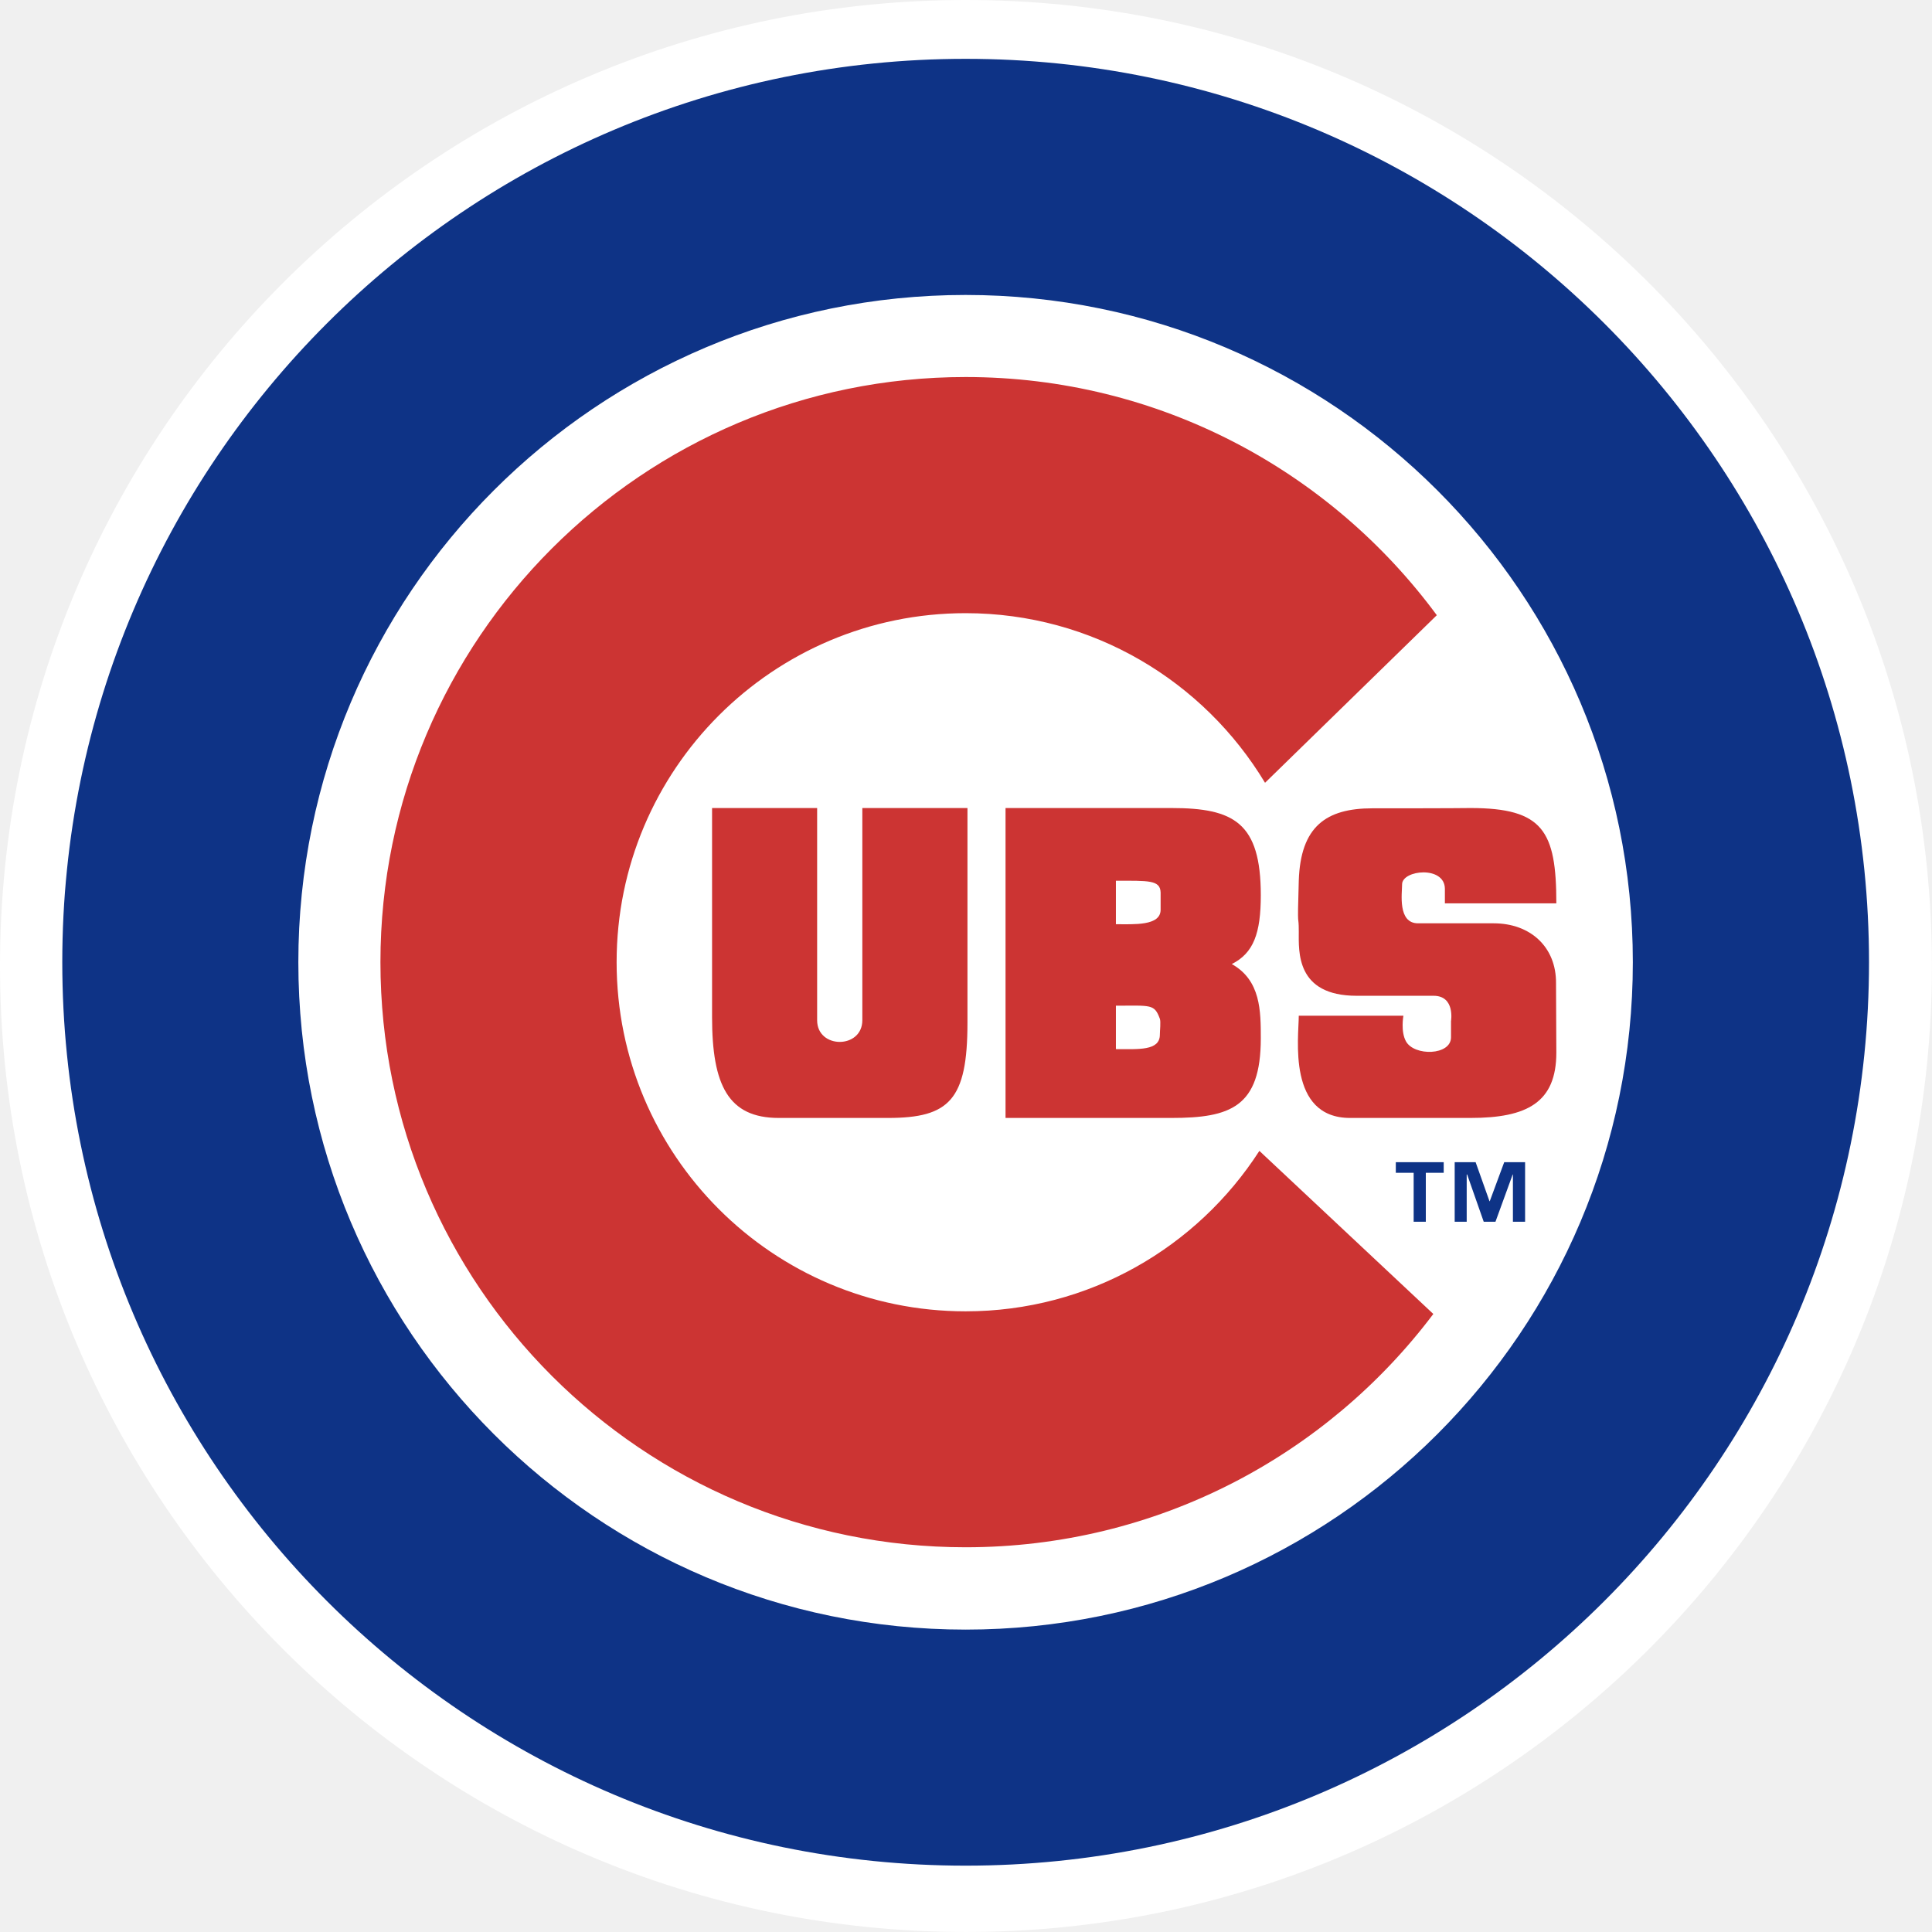
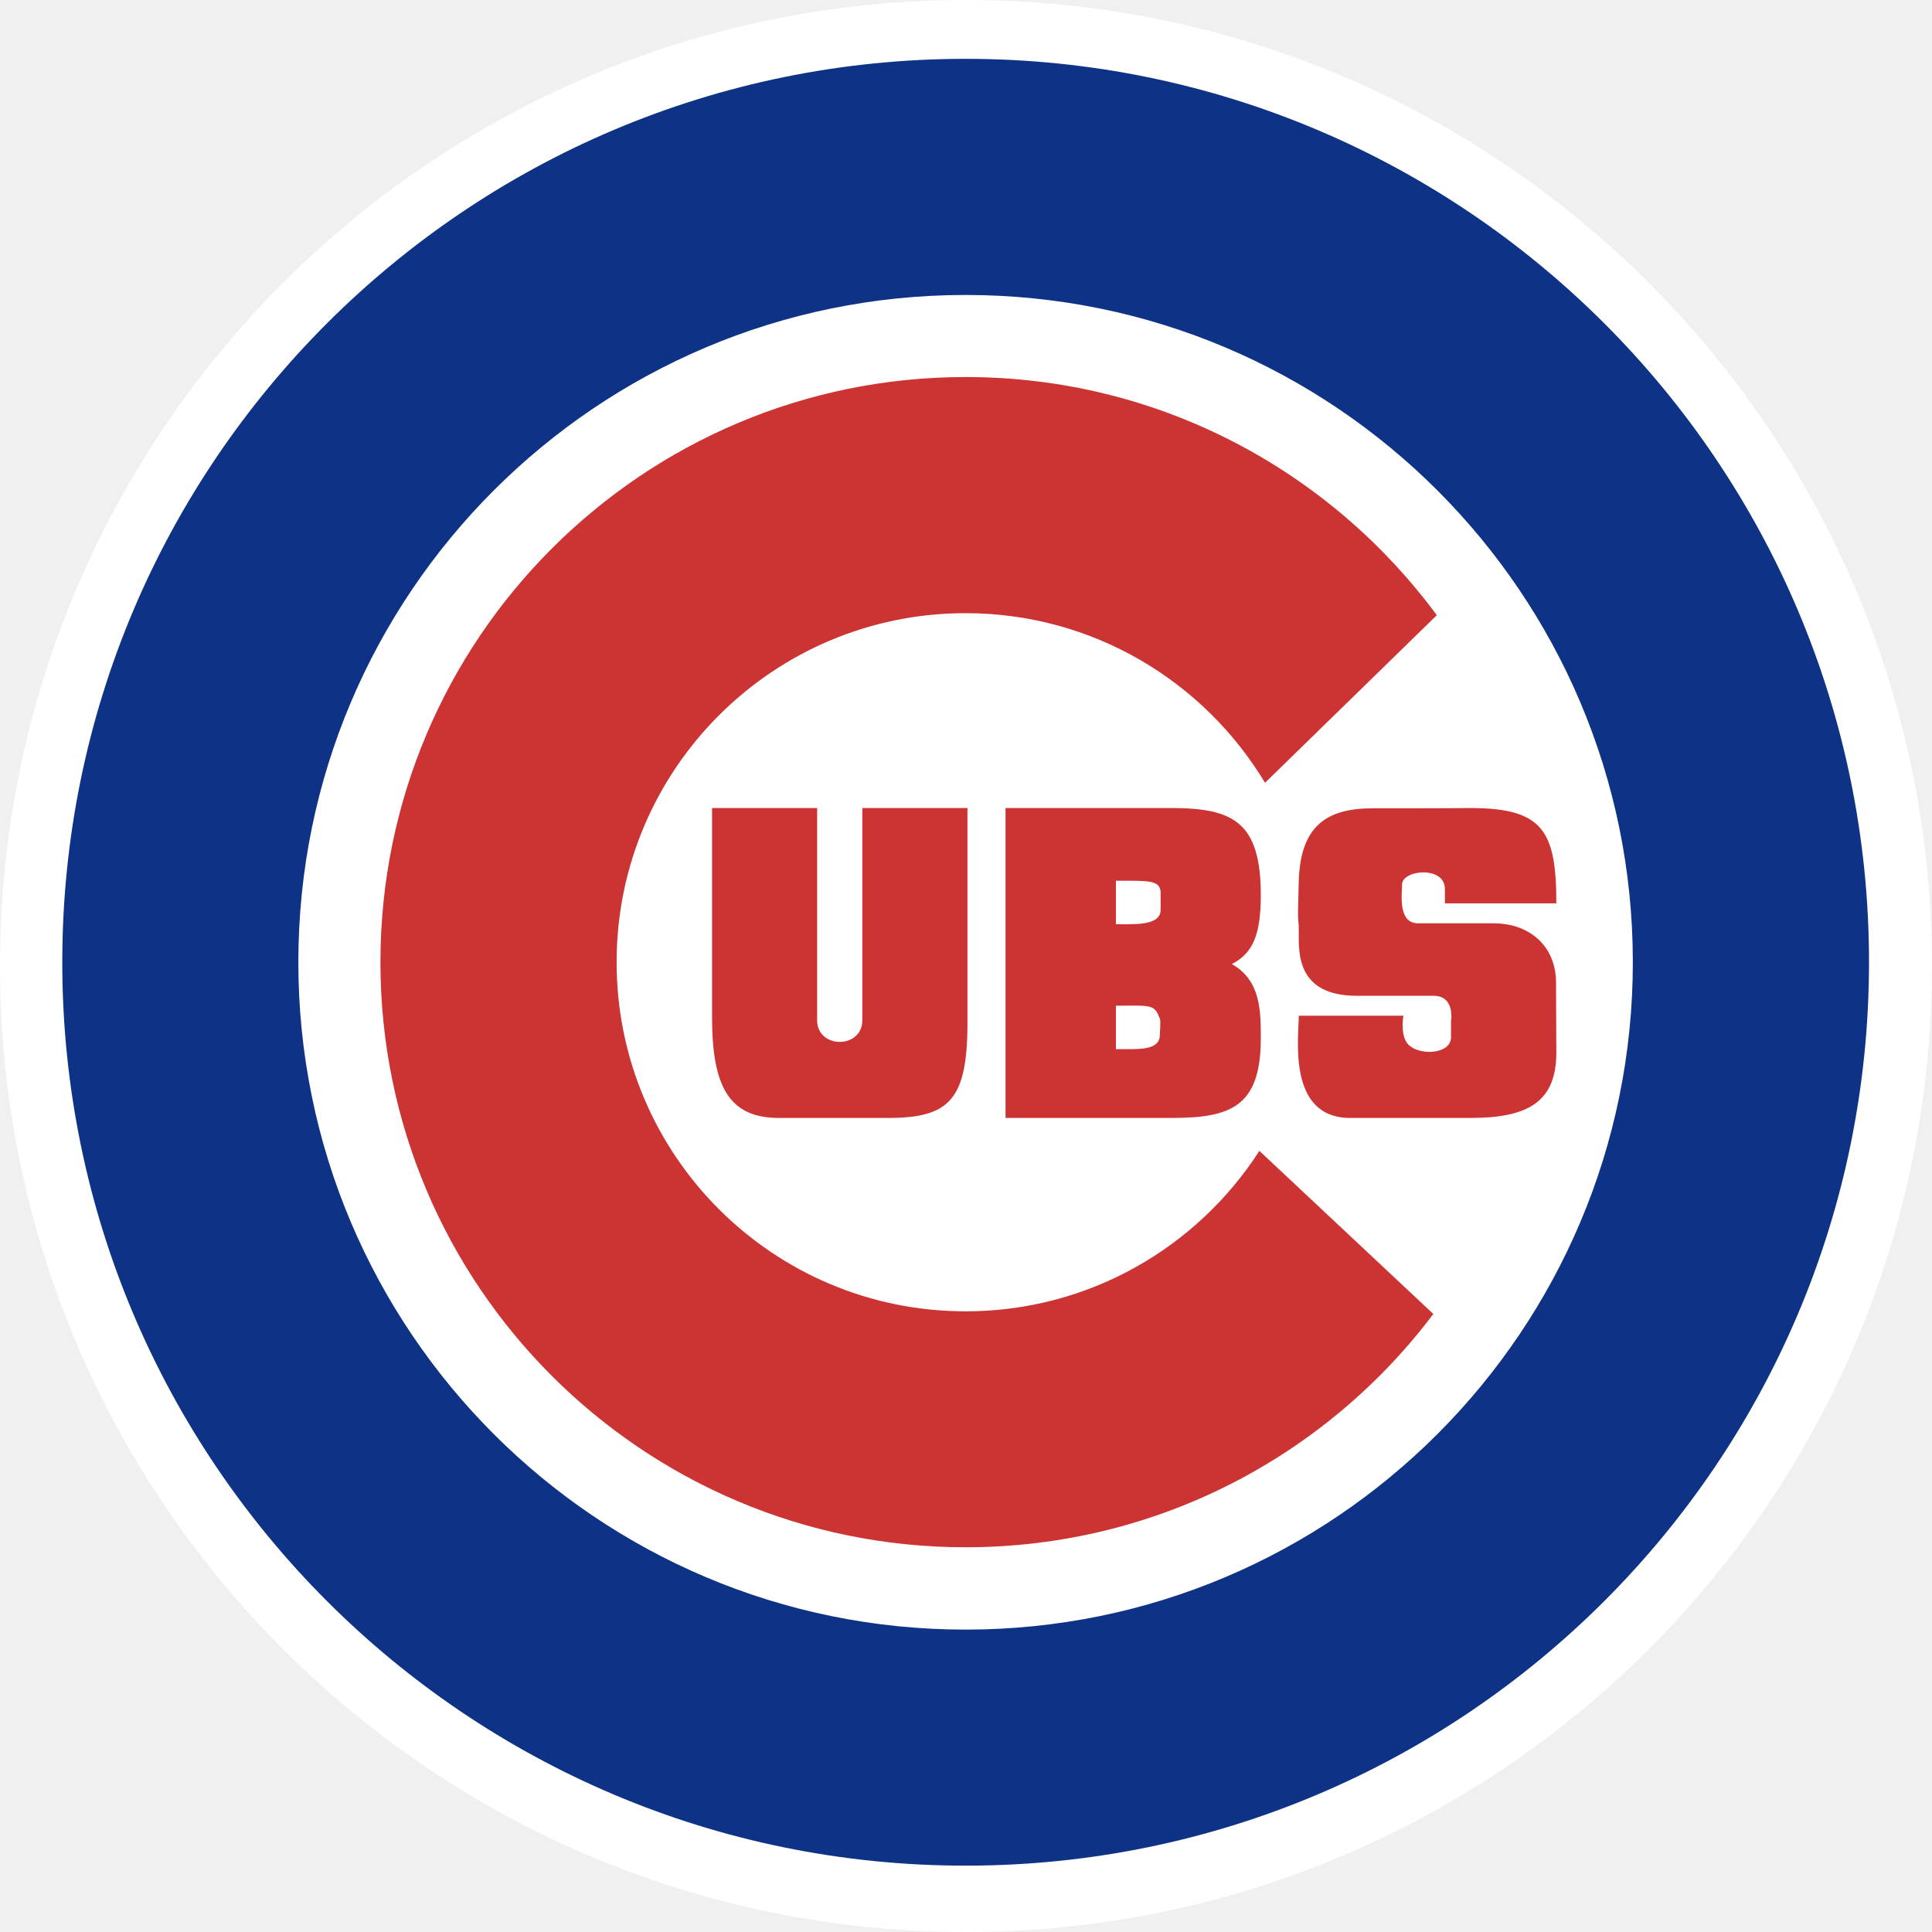
<svg xmlns="http://www.w3.org/2000/svg" viewBox="0 0 233.564 233.575">
  <path d="M0 116.787C0 52.29 52.284 0 116.77 0c64.51 0 116.794 52.29 116.794 116.787 0 64.498-52.284 116.787-116.793 116.787C52.285 233.574 0 181.284 0 116.787z" fill="#FFF" />
  <path d="M7.53 116.328c0-60.31 48.894-109.215 109.21-109.215 60.31 0 109.22 48.905 109.22 109.215s-48.91 109.226-109.22 109.226c-60.316 0-109.21-48.916-109.21-109.226zm109.21 80.688c44.546 0 80.667-36.13 80.667-80.688 0-44.547-36.12-80.668-80.668-80.668-44.553 0-80.67 36.12-80.67 80.668.002 44.558 36.117 80.688 80.67 80.688z" fill="#0E3386" />
  <path d="M152.256 139.14c-7.513 11.664-20.607 19.397-35.516 19.397-23.31 0-42.192-18.894-42.192-42.208 0-23.284 18.882-42.198 42.192-42.198 15.358 0 28.81 8.224 36.2 20.506l20.768-20.26c-12.896-17.473-33.6-28.795-56.968-28.795-39.063 0-70.746 31.7-70.746 70.746 0 39.067 31.683 70.734 70.746 70.734 23.122 0 43.644-11.075 56.546-28.206l-21.03-19.717z" fill="#CC3433" />
  <path d="M104.254 123.345V97.69h12.71v25.964c0 9.324-2.2 11.503-9.597 11.503H94.15c-6.094 0-8.063-3.942-8.063-12.187V97.69H98.79v25.654c0 3.493 5.464 3.493 5.464 0M121.567 135.157V97.69h20.063c7.556 0 10.798 1.774 10.798 10.543 0 4.603-.876 6.995-3.508 8.32 3.508 1.964 3.508 5.692 3.508 8.98 0 8.31-3.675 9.624-10.798 9.624h-20.063z" fill="#CC3433" />
  <path d="M140.316 107.9c-.044-1.527-1.485-1.42-5.405-1.42v5.255c2.19 0 5.406.224 5.406-1.752V107.9zM140.224 123.163c-.667-1.795-1.04-1.58-5.313-1.58v5.254c2.735 0 5.314.224 5.314-1.75 0-.482.13-1.55 0-1.924z" fill="#FFF" />
  <path d="M177.776 135.157c6.84 0 10.382-1.858 10.382-7.904 0-.737-.038-7.636-.038-8.384.038-4.39-3.118-7.242-7.53-7.242h-9.152c-2.484 0-1.928-3.62-1.928-4.71 0-1.75 5.174-2.296 5.174.556v1.74h13.474c0-8.746-1.597-11.523-10.382-11.523-2.03.033-9.51.033-11.84.033-5.627 0-8.703 2.2-8.917 8.758-.204 6.57 0 3.718 0 6.142 0 2.393-.37 7.765 7 7.765h9.296c2.633 0 2.11 3.065 2.11 3.065v1.954c0 2.21-4.443 2.307-5.446.49-.663-1.195-.31-3.096-.31-3.096h-12.65c0 2.606-1.422 12.357 6.215 12.357h14.54z" fill="#CC3433" />
-   <g>
-     <path d="M174.54 141.79h-2.162v5.916h-1.47v-5.917h-2.157v-1.283h5.79v1.282zm9.842 5.916h-1.473v-5.713h-.028l-2.082 5.713h-1.42l-2.004-5.713h-.054v5.713h-1.452v-7.198h2.532l1.677 4.72h.03l1.748-4.72h2.525v7.198z" fill="#0E3386" />
-   </g>
</svg>
